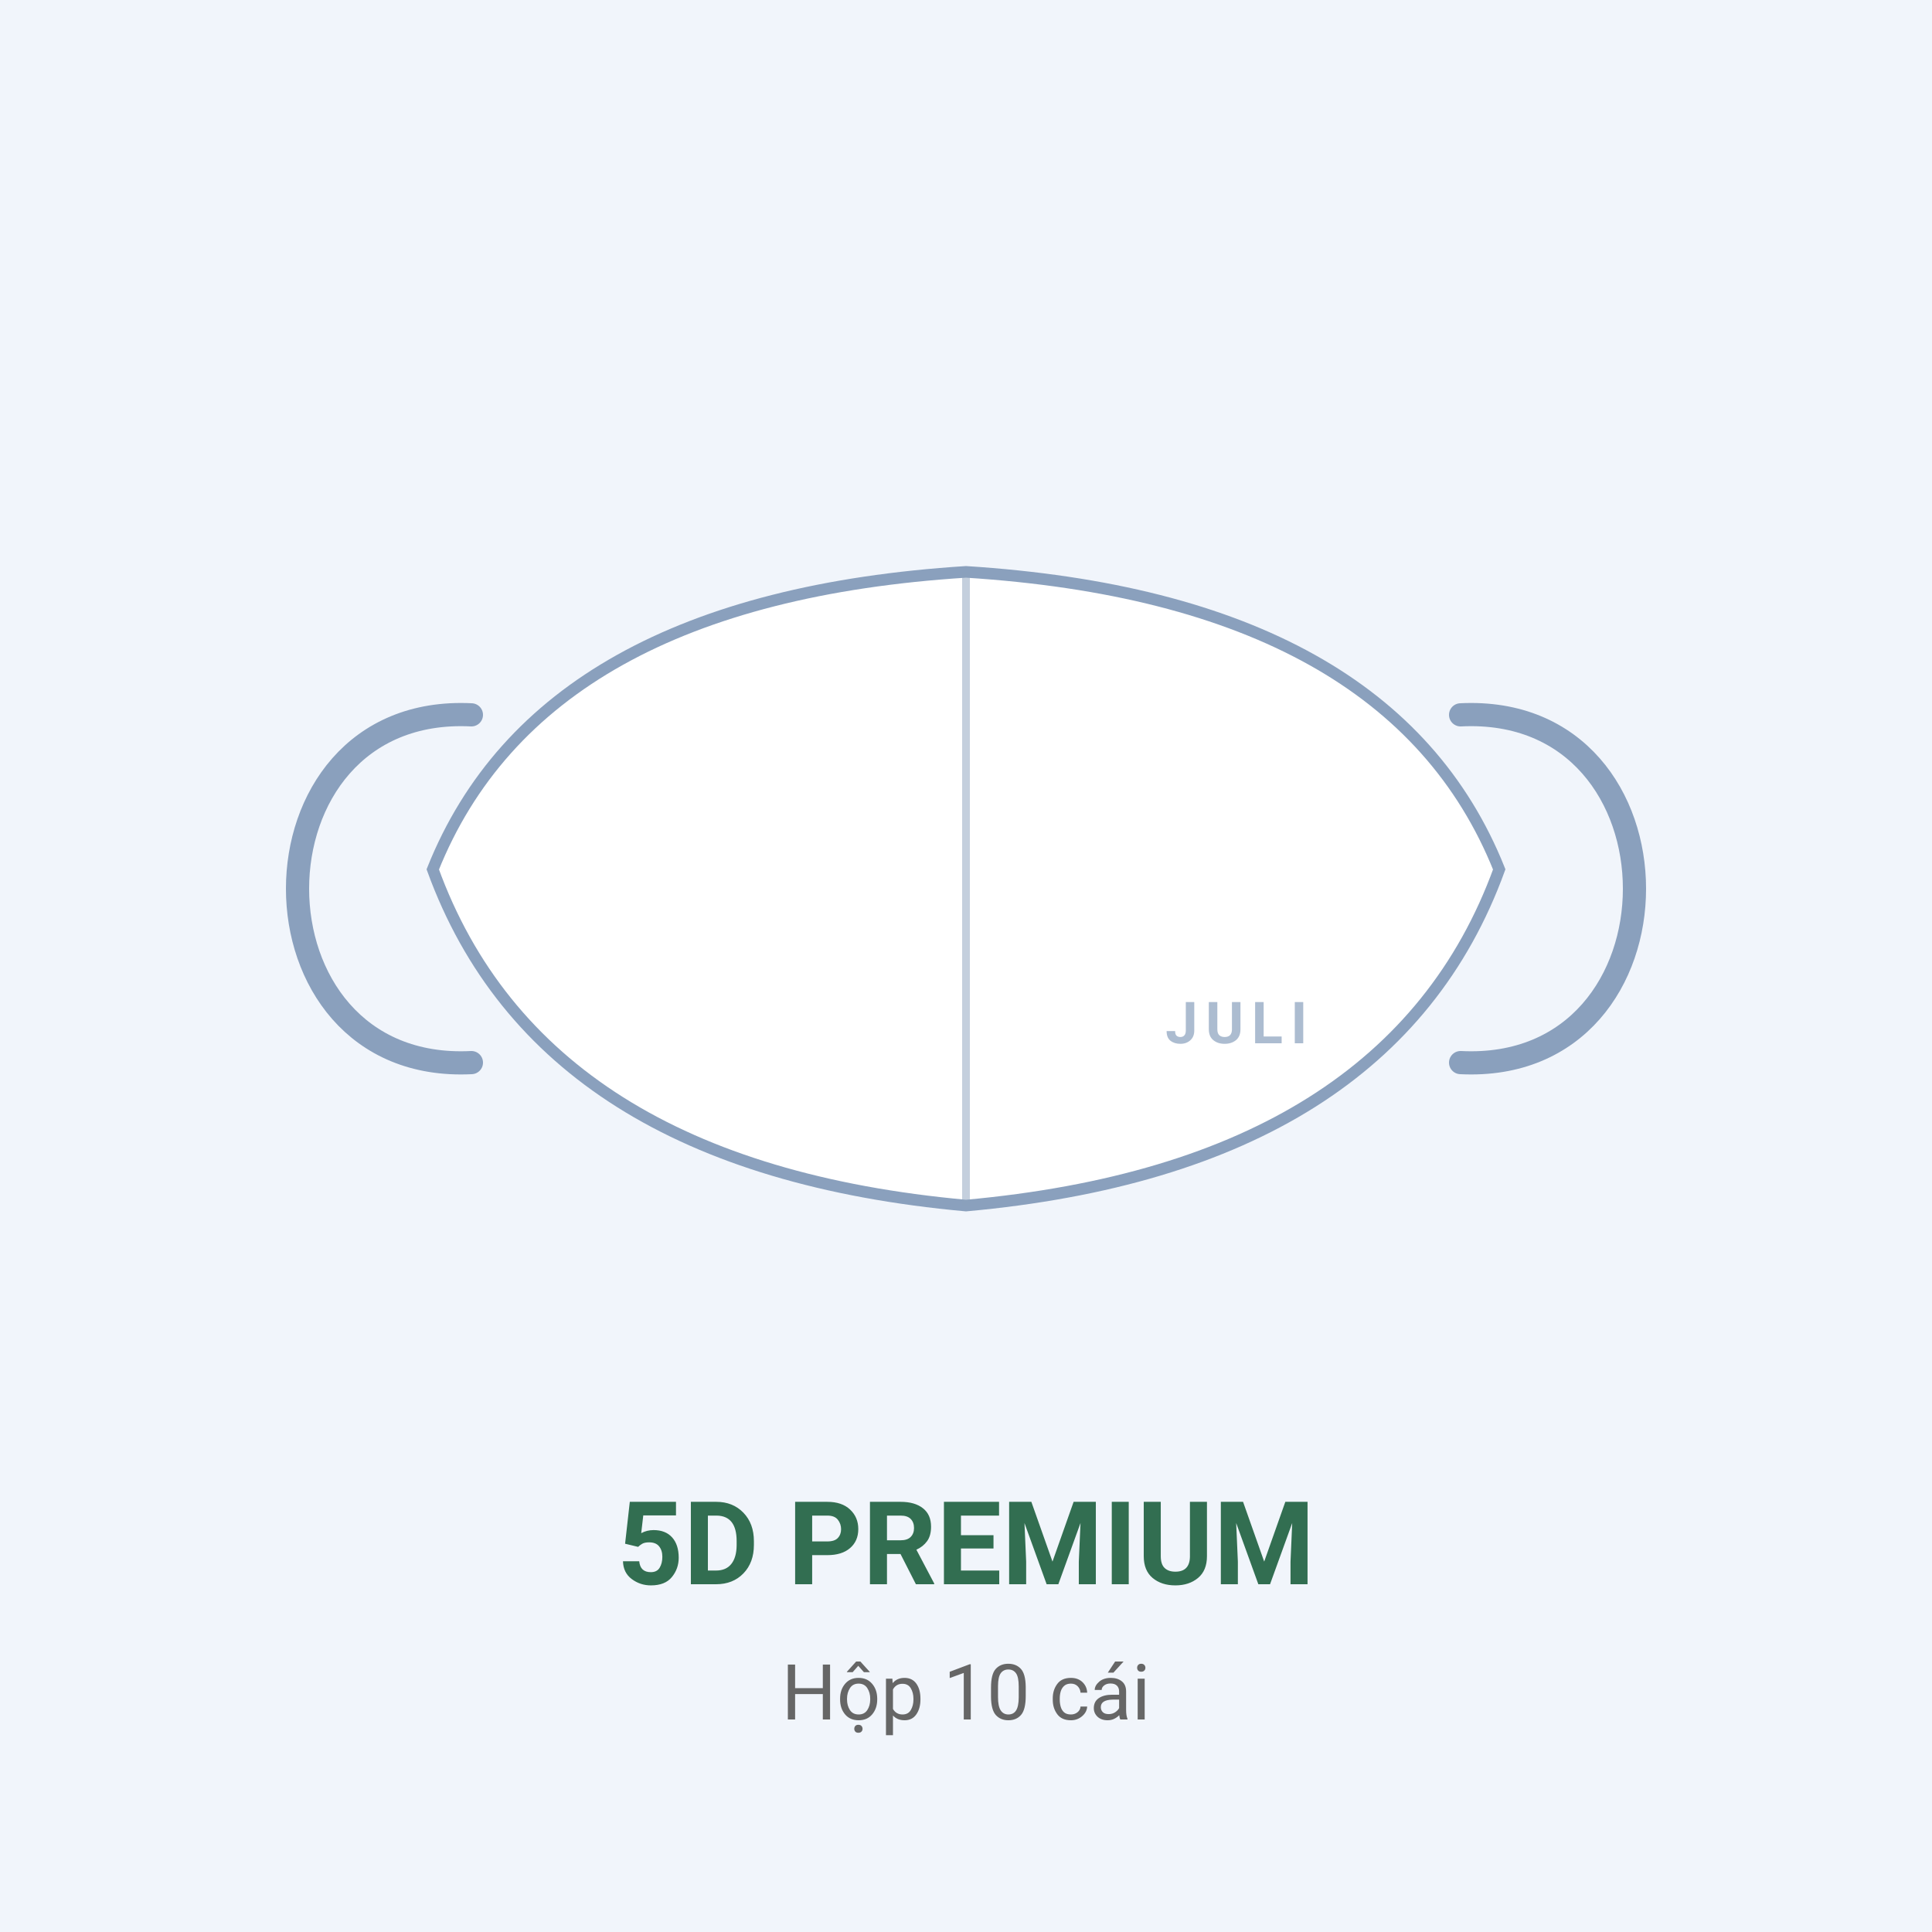
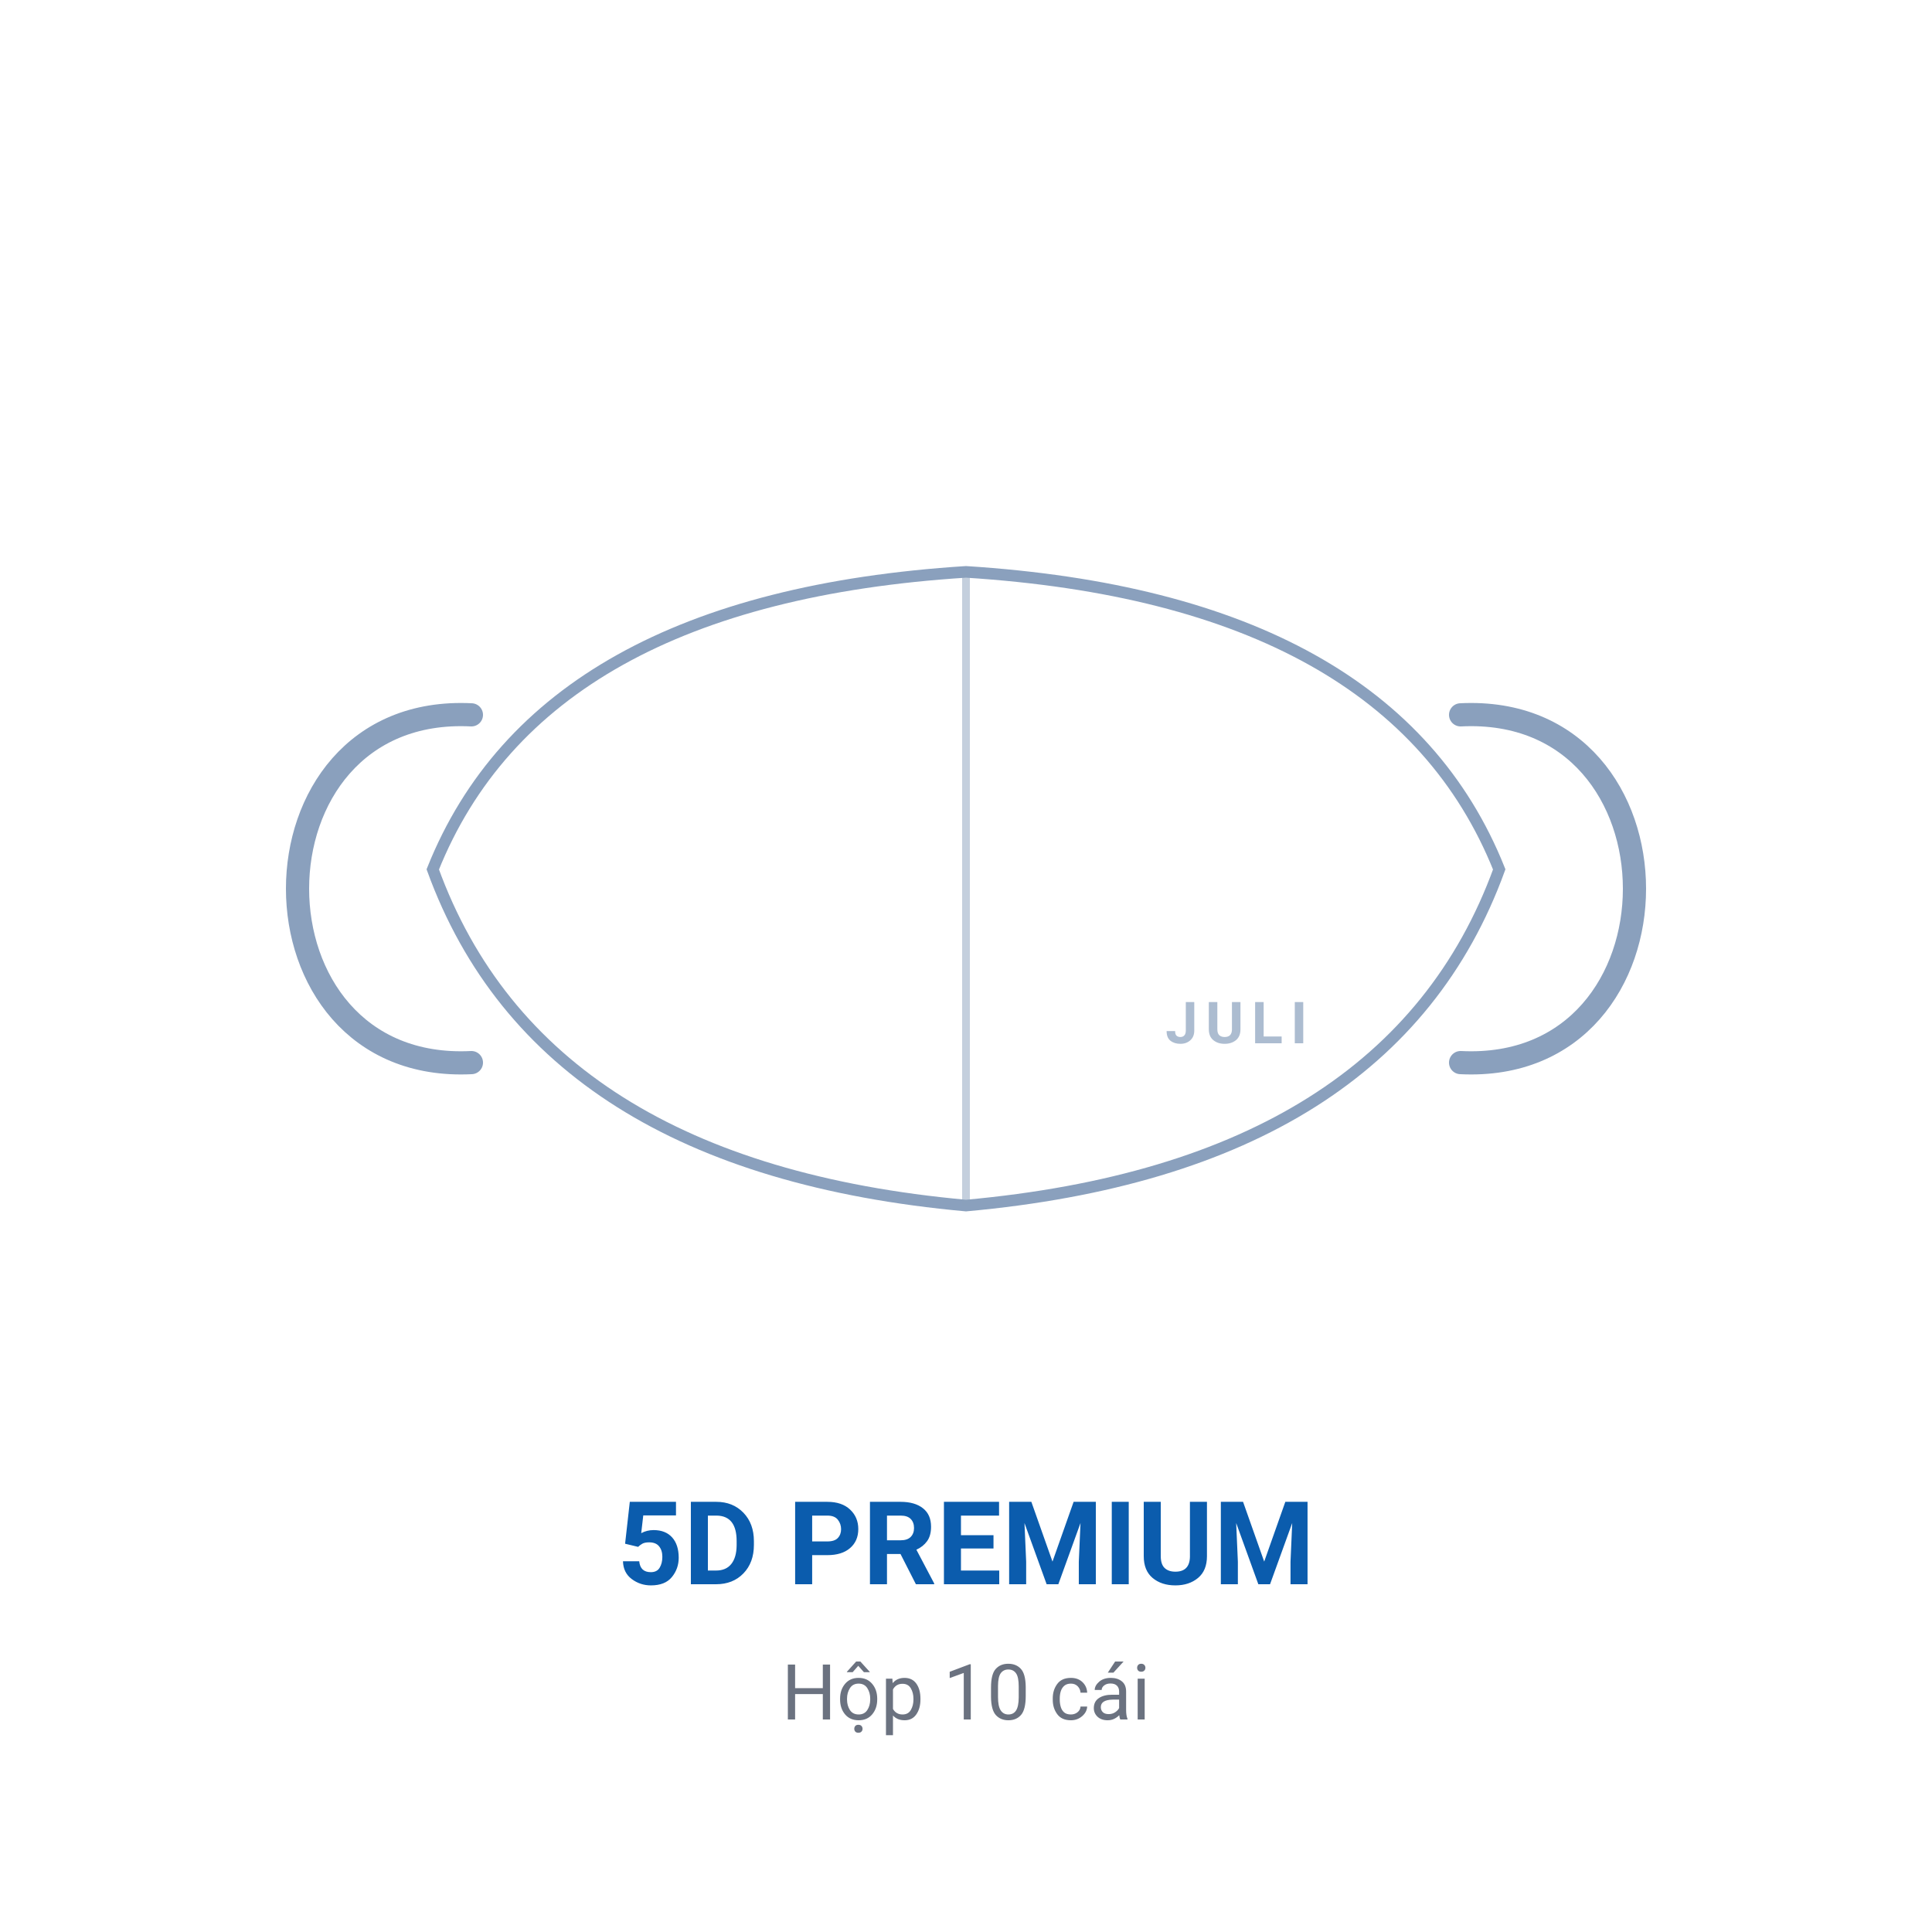
<svg xmlns="http://www.w3.org/2000/svg" viewBox="0 0 500 500" width="500" height="500">
-   <rect width="500" height="500" fill="#f1f5fb" />
+   <rect width="500" height="500" fill="#ffffff" />
  <g transform="translate(0 -30)">
    <path d="M122 215 C62 212 62 308 122 305 M378 215 C438 212 438 308 378 305" fill="none" stroke="#8aa0bd" stroke-width="6" stroke-linecap="round" />
    <path d="M112 255 Q140 185 250 178 Q360 185 388 255 Q360 332 250 342 Q140 332 112 255 Z" fill="#ffffff" stroke="#8aa0bd" stroke-width="3" />
    <path d="M250 178 L250 342" stroke="#8aa0bd" stroke-opacity=".5" stroke-width="2" />
    <text x="320" y="300" text-anchor="middle" font-family="Roboto,Arial,sans-serif" font-size="15" font-weight="700" fill="#8aa0bd" fill-opacity=".7" letter-spacing="2">JULI</text>
  </g>
-   <text x="250" y="410" text-anchor="middle" font-family="Roboto,Arial,sans-serif" font-size="30" font-weight="700" fill="#326e51">5D PREMIUM</text>
-   <text x="250" y="445" text-anchor="middle" font-family="Roboto,Arial,sans-serif" font-size="20" fill="#666">Hộp 10 cái</text>
+   <text x="250" y="410" text-anchor="middle" font-family="Roboto,Arial,sans-serif" font-size="30" font-weight="700" fill="#0b5cad">5D PREMIUM</text>
+   <text x="250" y="445" text-anchor="middle" font-family="Roboto,Arial,sans-serif" font-size="20" fill="#6b7280">Hộp 10 cái</text>
</svg>
